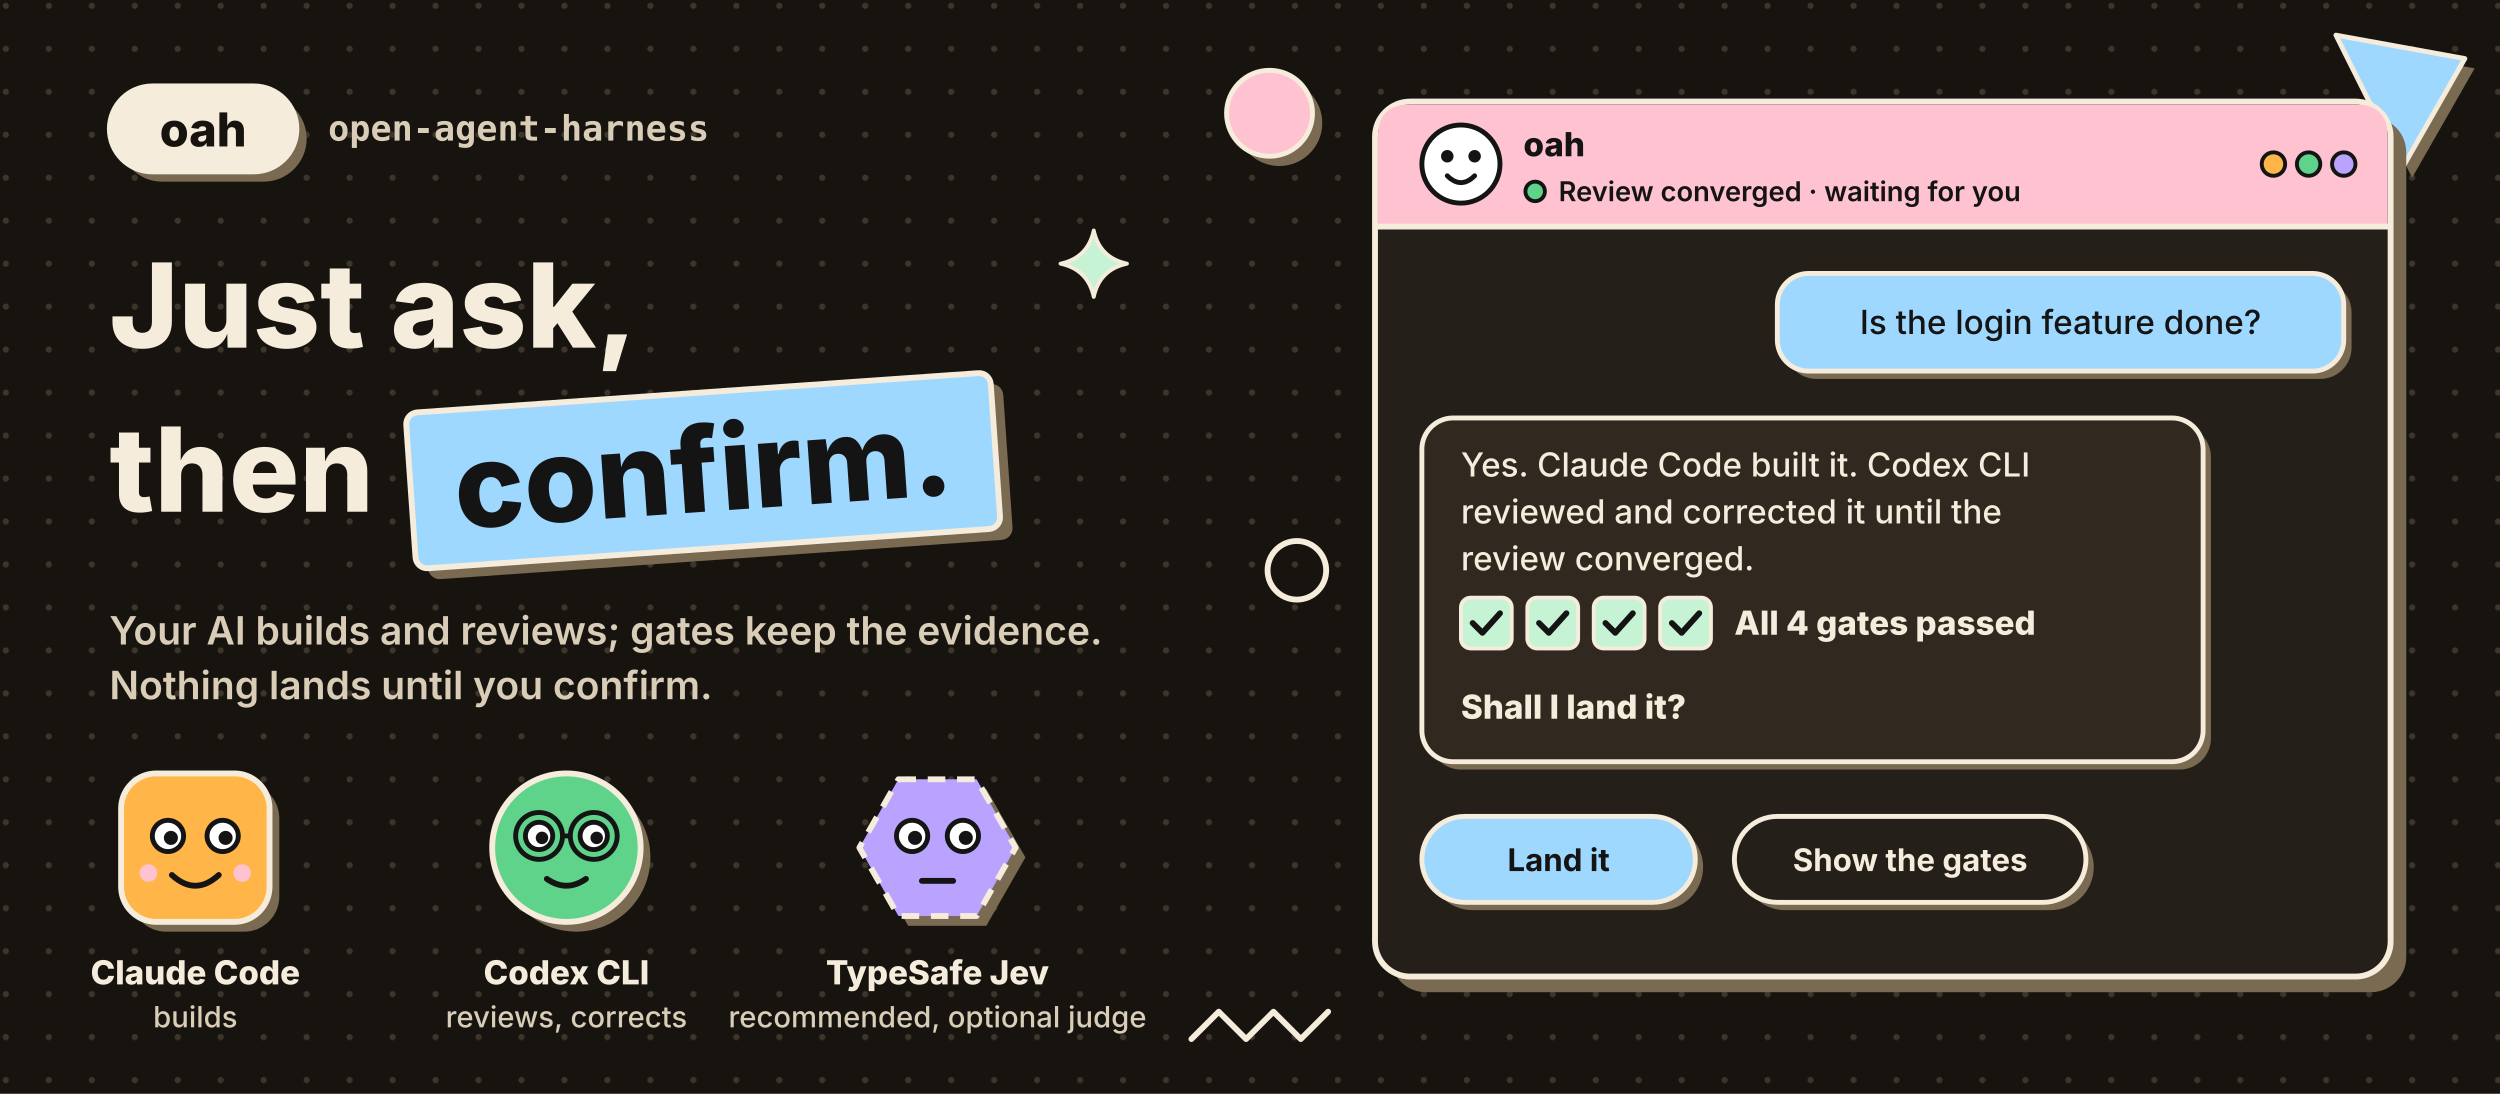
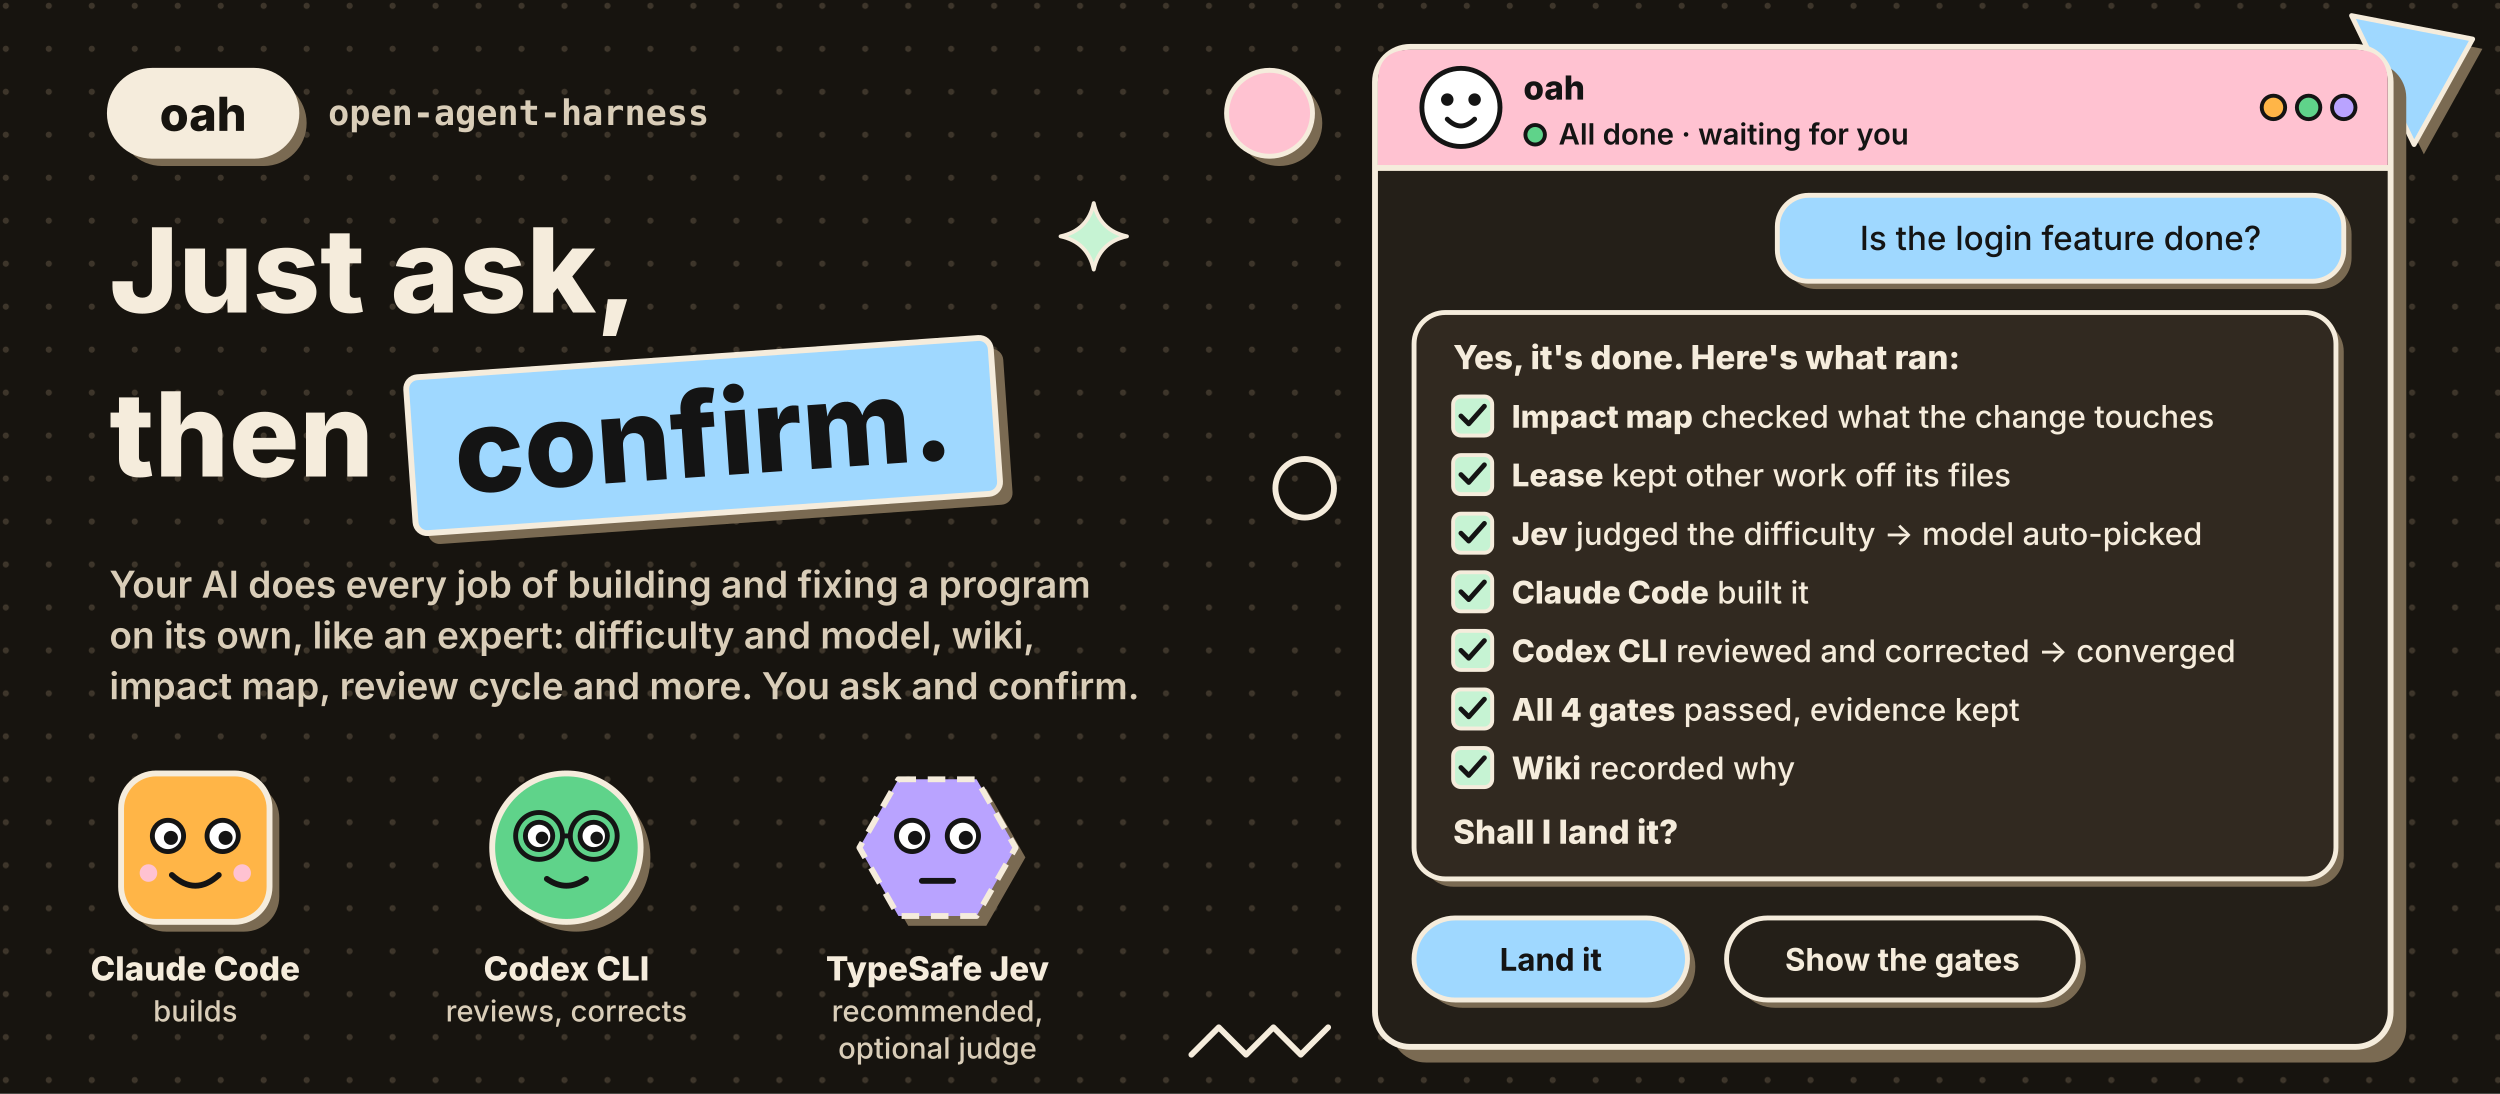
<svg xmlns="http://www.w3.org/2000/svg" viewBox="0 0 1280 560" role="img" aria-labelledby="banner-dark-title banner-dark-desc" id="banner-dark-root">
  <defs>
    <style>#banner-dark-root { font-family: system-ui, -apple-system, "Segoe UI", sans-serif; color: #f5ecdc; }
      #banner-dark-root .diagram-container { width: 100%; overflow-x: auto; }
      #banner-dark-root .display { font-family: "Arial Black", "Segoe UI Black", system-ui, -apple-system, "Segoe UI", sans-serif; font-size: 60px; font-weight: 800; }
      #banner-dark-root .brand { font-family: "Arial Black", "Segoe UI Black", system-ui, -apple-system, "Segoe UI", sans-serif; font-size: 24px; font-weight: 800; }
      #banner-dark-root .mono { font-family: ui-monospace, "SFMono-Regular", Consolas, monospace; font-size: 18px; font-weight: 600; }
-       #banner-dark-root .tag { font-size: 20px; font-weight: 600; }
+       #banner-dark-root .tag { font-size: 19px; font-weight: 600; }
      #banner-dark-root .name { font-size: 17px; font-weight: 800; }
      #banner-dark-root .role { font-size: 15px; font-weight: 500; }
-       #banner-dark-root .status { font-size: 14px; font-weight: 600; }
+       #banner-dark-root .status { font-size: 15px; font-weight: 600; }
      #banner-dark-root .msg { font-size: 17px; font-weight: 500; }
      #banner-dark-root .strong { font-size: 17px; font-weight: 800; }
+       #banner-dark-root .check { font-size: 16px; font-weight: 500; }
+       #banner-dark-root .check-label { font-weight: 800; }
      #banner-dark-root .chip { font-size: 16px; font-weight: 700; }
      @media print {
#banner-dark-root .diagram-container { overflow-x: visible; }
}</style>
    <pattern id="banner-dark-dots" width="22" height="22" patternUnits="userSpaceOnUse">
      <circle cx="3" cy="3" r="1.6" fill="#3d352a" />
    </pattern>
  </defs>
  <rect x="0" y="0" width="1280" height="560" fill="#17140f" />
  <rect x="0" y="0" width="1280" height="560" fill="url(#banner-dark-dots)" />
  <circle cx="655" cy="63" r="22" fill="#7a6a52" />
  <circle cx="650" cy="58" r="22" fill="#ffc2d1" stroke="#f5ecdc" stroke-width="2.5" />
-   <polygon points="1201,23 1267,35 1235,91" fill="#7a6a52" />
-   <polygon points="1196,18 1262,30 1230,86" fill="#9fd8ff" stroke="#f5ecdc" stroke-width="2.5" stroke-linejoin="round" />
-   <circle cx="664" cy="292" r="15" fill="none" stroke="#f5ecdc" stroke-width="3" />
-   <path d="M610 532 l14 -14 l14 14 l14 -14 l14 14 l14 -14" fill="none" stroke="#f5ecdc" stroke-width="3" stroke-linecap="round" stroke-linejoin="round" />
-   <path d="M560 118 Q563 132 577 135 Q563 138 560 152 Q557 138 543 135 Q557 132 560 118 Z" fill="#c6f3d3" stroke="#f5ecdc" stroke-width="2" stroke-linejoin="round" />
-   <rect x="61" y="49" width="96" height="44" rx="22" fill="#7a6a52" />
-   <rect x="56" y="44" width="96" height="44" rx="22" fill="#f5ecdc" stroke="#f5ecdc" stroke-width="2.5" />
-   <text x="104" y="75" class="brand" text-anchor="middle" fill="#17140f">oah</text>
-   <text x="168" y="72" class="mono" text-anchor="start" fill="#d9cdb8">open-agent-harness</text>
-   <text x="56" y="178" class="display" text-anchor="start" fill="#f5ecdc">Just ask,</text>
-   <text x="56" y="262" class="display" text-anchor="start" fill="#f5ecdc">then</text>
-   <g transform="rotate(-4 360 241)">
-     <rect x="216" y="207" width="300" height="80" rx="6" fill="#7a6a52" />
-     <rect x="210" y="201" width="300" height="80" rx="6" fill="#9fd8ff" stroke="#f5ecdc" stroke-width="3" />
-     <text x="360" y="262" class="display" text-anchor="middle" fill="#141414">confirm.</text>
+   <polygon points="1209,13 1271,25 1241,79" fill="#7a6a52" />
+   <polygon points="1204,8 1266,20 1236,74" fill="#9fd8ff" stroke="#f5ecdc" stroke-width="2.5" stroke-linejoin="round" />
+   <circle cx="668" cy="250" r="15" fill="none" stroke="#f5ecdc" stroke-width="3" />
+   <path d="M610 540 l14 -14 l14 14 l14 -14 l14 14 l14 -14" fill="none" stroke="#f5ecdc" stroke-width="3" stroke-linecap="round" stroke-linejoin="round" />
+   <path d="M560 104 Q563 118 577 121 Q563 124 560 138 Q557 124 543 121 Q557 118 560 104 Z" fill="#c6f3d3" stroke="#f5ecdc" stroke-width="2" stroke-linejoin="round" />
+   <rect x="61" y="41" width="96" height="44" rx="22" fill="#7a6a52" />
+   <rect x="56" y="36" width="96" height="44" rx="22" fill="#f5ecdc" stroke="#f5ecdc" stroke-width="2.5" />
+   <text x="104" y="67" class="brand" text-anchor="middle" fill="#17140f">oah</text>
+   <text x="168" y="64" class="mono" text-anchor="start" fill="#d9cdb8">open-agent-harness</text>
+   <text x="56" y="160" class="display" text-anchor="start" fill="#f5ecdc">Just ask,</text>
+   <text x="56" y="244" class="display" text-anchor="start" fill="#f5ecdc">then</text>
+   <g transform="rotate(-4 360 223)">
+     <rect x="216" y="189" width="300" height="80" rx="6" fill="#7a6a52" />
+     <rect x="210" y="183" width="300" height="80" rx="6" fill="#9fd8ff" stroke="#f5ecdc" stroke-width="3" />
+     <text x="360" y="244" class="display" text-anchor="middle" fill="#141414">confirm.</text>
  </g>
-   <text x="56" y="330" class="tag" text-anchor="start" fill="#d9cdb8">Your AI builds and reviews; gates keep the evidence.</text>
-   <text x="56" y="358" class="tag" text-anchor="start" fill="#d9cdb8">Nothing lands until you confirm.</text>
+   <text x="56" y="306" class="tag" text-anchor="start" fill="#d9cdb8">Your AI does every job of building and fixing a program</text>
+   <text x="56" y="332" class="tag" text-anchor="start" fill="#d9cdb8">on its own, like an expert: difficulty and model, wiki,</text>
+   <text x="56" y="358" class="tag" text-anchor="start" fill="#d9cdb8">impact map, review cycle and more. You ask and confirm.</text>
  <rect x="67" y="401" width="76" height="76" rx="18" fill="#7a6a52" />
  <rect x="62" y="396" width="76" height="76" rx="18" fill="#ffb547" stroke="#f5ecdc" stroke-width="3" />
  <circle cx="86" cy="428" r="8" fill="#ffffff" stroke="#141414" stroke-width="2.5" />
  <circle cx="87.5" cy="429" r="3.6" fill="#141414" />
  <circle cx="114" cy="428" r="8" fill="#ffffff" stroke="#141414" stroke-width="2.5" />
  <circle cx="115.5" cy="429" r="3.6" fill="#141414" />
  <circle cx="76" cy="447" r="4.5" fill="#ffc2d1" />
  <circle cx="124" cy="447" r="4.5" fill="#ffc2d1" />
  <path d="M88 448 Q100 459 112 448" fill="none" stroke="#141414" stroke-width="3" stroke-linecap="round" />
  <circle cx="295" cy="439" r="38" fill="#7a6a52" />
  <circle cx="290" cy="434" r="38" fill="#5fd38a" stroke="#f5ecdc" stroke-width="3" />
  <circle cx="276" cy="428" r="7" fill="#ffffff" stroke="#141414" stroke-width="2.5" />
  <circle cx="277.5" cy="429" r="3.2" fill="#141414" />
  <circle cx="304" cy="428" r="7" fill="#ffffff" stroke="#141414" stroke-width="2.5" />
  <circle cx="305.5" cy="429" r="3.2" fill="#141414" />
  <circle cx="276" cy="428" r="12" fill="none" stroke="#141414" stroke-width="2.5" />
  <circle cx="304" cy="428" r="12" fill="none" stroke="#141414" stroke-width="2.5" />
  <line x1="288" y1="428" x2="292" y2="428" stroke="#141414" stroke-width="2.5" />
  <path d="M280 450 Q290 457 300 450" fill="none" stroke="#141414" stroke-width="3" stroke-linecap="round" />
  <polygon points="465,404 505,404 525,439 505,474 465,474 445,439" fill="#7a6a52" />
  <polygon points="460,399 500,399 520,434 500,469 460,469 440,434" fill="#b9a3ff" stroke="#f5ecdc" stroke-width="3" stroke-dasharray="9 6" stroke-linejoin="round" />
  <circle cx="467" cy="428" r="8" fill="#ffffff" stroke="#141414" stroke-width="2.5" />
  <circle cx="468.5" cy="429" r="3.6" fill="#141414" />
  <circle cx="493" cy="428" r="8" fill="#ffffff" stroke="#141414" stroke-width="2.5" />
  <circle cx="494.5" cy="429" r="3.6" fill="#141414" />
  <line x1="472" y1="451" x2="488" y2="451" stroke="#141414" stroke-width="3" stroke-linecap="round" />
-   <text x="100" y="504" class="name" text-anchor="middle" fill="#f5ecdc">Claude Code</text>
-   <text x="100" y="526" class="role" text-anchor="middle" fill="#d9cdb8">builds</text>
-   <text x="290" y="504" class="name" text-anchor="middle" fill="#f5ecdc">Codex CLI</text>
-   <text x="290" y="526" class="role" text-anchor="middle" fill="#d9cdb8">reviews, corrects</text>
-   <text x="480" y="504" class="name" text-anchor="middle" fill="#f5ecdc">TypeSafe Jev</text>
-   <text x="480" y="526" class="role" text-anchor="middle" fill="#d9cdb8">recommended, optional judge</text>
-   <rect x="712" y="60" width="520" height="448" rx="18" fill="#7a6a52" />
-   <rect x="704" y="52" width="520" height="448" rx="18" fill="#241f18" stroke="#f5ecdc" stroke-width="3" />
-   <path d="M705.5 70 Q705.5 53.5 722 53.5 L1206 53.5 Q1222.5 53.5 1222.5 70 L1222.5 116 L705.5 116 Z" fill="#ffc2d1" />
-   <line x1="704" y1="116" x2="1224" y2="116" stroke="#f5ecdc" stroke-width="3" />
-   <circle cx="748" cy="84" r="20" fill="#ffffff" stroke="#141414" stroke-width="2.5" />
-   <circle cx="741" cy="80" r="3.2" fill="#141414" />
-   <circle cx="755" cy="80" r="3.2" fill="#141414" />
-   <path d="M741 90 Q748 97 755 90" fill="none" stroke="#141414" stroke-width="2.5" stroke-linecap="round" />
-   <text x="780" y="80" class="name" text-anchor="start" fill="#141414">oah</text>
-   <circle cx="786" cy="98" r="5" fill="#5fd38a" stroke="#141414" stroke-width="2" />
-   <text x="798" y="103" class="status" text-anchor="start" fill="#141414">Review converged · waiting for you</text>
-   <circle cx="1164" cy="84" r="6" fill="#ffb547" stroke="#141414" stroke-width="2" />
-   <circle cx="1182" cy="84" r="6" fill="#5fd38a" stroke="#141414" stroke-width="2" />
-   <circle cx="1200" cy="84" r="6" fill="#b9a3ff" stroke="#141414" stroke-width="2" />
-   <rect x="914" y="144" width="290" height="50" rx="16" fill="#7a6a52" />
-   <rect x="910" y="140" width="290" height="50" rx="16" fill="#9fd8ff" stroke="#f5ecdc" stroke-width="2.5" />
-   <text x="1055" y="171" class="msg" text-anchor="middle" fill="#141414">Is the login feature done?</text>
-   <rect x="732" y="218" width="400" height="176" rx="16" fill="#7a6a52" />
-   <rect x="728" y="214" width="400" height="176" rx="16" fill="#312920" stroke="#f5ecdc" stroke-width="2.5" />
-   <text x="748" y="244" class="msg" text-anchor="start" fill="#f5ecdc">Yes. Claude Code built it. Codex CLI</text>
-   <text x="748" y="268" class="msg" text-anchor="start" fill="#f5ecdc">reviewed and corrected it until the</text>
-   <text x="748" y="292" class="msg" text-anchor="start" fill="#f5ecdc">review converged.</text>
-   <rect x="748" y="306" width="26" height="26" rx="5" fill="#c6f3d3" stroke="#f5ecdc" stroke-width="2" />
-   <path d="M754 319 l5 5 l9 -10" fill="none" stroke="#141414" stroke-width="3" stroke-linecap="round" stroke-linejoin="round" />
-   <rect x="782" y="306" width="26" height="26" rx="5" fill="#c6f3d3" stroke="#f5ecdc" stroke-width="2" />
-   <path d="M788 319 l5 5 l9 -10" fill="none" stroke="#141414" stroke-width="3" stroke-linecap="round" stroke-linejoin="round" />
-   <rect x="816" y="306" width="26" height="26" rx="5" fill="#c6f3d3" stroke="#f5ecdc" stroke-width="2" />
-   <path d="M822 319 l5 5 l9 -10" fill="none" stroke="#141414" stroke-width="3" stroke-linecap="round" stroke-linejoin="round" />
-   <rect x="850" y="306" width="26" height="26" rx="5" fill="#c6f3d3" stroke="#f5ecdc" stroke-width="2" />
-   <path d="M856 319 l5 5 l9 -10" fill="none" stroke="#141414" stroke-width="3" stroke-linecap="round" stroke-linejoin="round" />
-   <text x="888" y="325" class="strong" text-anchor="start" fill="#f5ecdc">All 4 gates passed</text>
-   <text x="748" y="368" class="strong" text-anchor="start" fill="#f5ecdc">Shall I land it?</text>
-   <rect x="732" y="422" width="140" height="44" rx="22" fill="#7a6a52" />
-   <rect x="728" y="418" width="140" height="44" rx="22" fill="#9fd8ff" stroke="#f5ecdc" stroke-width="2.5" />
-   <text x="798" y="446" class="chip" text-anchor="middle" fill="#141414">Land it</text>
-   <rect x="892" y="422" width="180" height="44" rx="22" fill="#7a6a52" />
-   <rect x="888" y="418" width="180" height="44" rx="22" fill="#241f18" stroke="#f5ecdc" stroke-width="2.5" />
-   <text x="978" y="446" class="chip" text-anchor="middle" fill="#f5ecdc">Show the gates</text>
+   <text x="100" y="502" class="name" text-anchor="middle" fill="#f5ecdc">Claude Code</text>
+   <text x="100" y="523" class="role" text-anchor="middle" fill="#d9cdb8">builds</text>
+   <text x="290" y="502" class="name" text-anchor="middle" fill="#f5ecdc">Codex CLI</text>
+   <text x="290" y="523" class="role" text-anchor="middle" fill="#d9cdb8">reviews, corrects</text>
+   <text x="480" y="502" class="name" text-anchor="middle" fill="#f5ecdc">TypeSafe Jev</text>
+   <text x="480" y="523" class="role" text-anchor="middle" fill="#d9cdb8">recommended,</text>
+   <text x="480" y="542" class="role" text-anchor="middle" fill="#d9cdb8">optional judge</text>
+   <rect x="712" y="32" width="520" height="512" rx="18" fill="#7a6a52" />
+   <rect x="704" y="24" width="520" height="512" rx="18" fill="#241f18" stroke="#f5ecdc" stroke-width="3" />
+   <path d="M705.5 42 Q705.5 25.5 722 25.5 L1206 25.5 Q1222.5 25.5 1222.5 42 L1222.5 86 L705.5 86 Z" fill="#ffc2d1" />
+   <line x1="704" y1="86" x2="1224" y2="86" stroke="#f5ecdc" stroke-width="3" />
+   <circle cx="748" cy="55" r="20" fill="#ffffff" stroke="#141414" stroke-width="2.5" />
+   <circle cx="741" cy="51" r="3.2" fill="#141414" />
+   <circle cx="755" cy="51" r="3.2" fill="#141414" />
+   <path d="M741 61 Q748 68 755 61" fill="none" stroke="#141414" stroke-width="2.5" stroke-linecap="round" />
+   <text x="780" y="51" class="name" text-anchor="start" fill="#141414">oah</text>
+   <circle cx="786" cy="69" r="5" fill="#5fd38a" stroke="#141414" stroke-width="2" />
+   <text x="798" y="74" class="status" text-anchor="start" fill="#141414">All done · waiting for you</text>
+   <circle cx="1164" cy="55" r="6" fill="#ffb547" stroke="#141414" stroke-width="2" />
+   <circle cx="1182" cy="55" r="6" fill="#5fd38a" stroke="#141414" stroke-width="2" />
+   <circle cx="1200" cy="55" r="6" fill="#b9a3ff" stroke="#141414" stroke-width="2" />
+   <rect x="914" y="104" width="290" height="44" rx="16" fill="#7a6a52" />
+   <rect x="910" y="100" width="290" height="44" rx="16" fill="#9fd8ff" stroke="#f5ecdc" stroke-width="2.5" />
+   <text x="1055" y="128" class="msg" text-anchor="middle" fill="#141414">Is the login feature done?</text>
+   <rect x="728" y="164" width="472" height="290" rx="16" fill="#7a6a52" />
+   <rect x="724" y="160" width="472" height="290" rx="16" fill="#312920" stroke="#f5ecdc" stroke-width="2.5" />
+   <text x="744" y="189" class="strong" text-anchor="start" fill="#f5ecdc">Yes, it's done. Here's what ran:</text>
+   <rect x="744" y="203" width="20" height="20" rx="4" fill="#c6f3d3" stroke="#f5ecdc" stroke-width="2" />
+   <path d="M748 213 l4 4 l8 -9" fill="none" stroke="#141414" stroke-width="2.5" stroke-linecap="round" stroke-linejoin="round" />
+   <text x="774" y="219" class="check" text-anchor="start" fill="#f5ecdc">
+     <tspan class="check-label">Impact map</tspan> checked what the change touches</text>
+   <rect x="744" y="233" width="20" height="20" rx="4" fill="#c6f3d3" stroke="#f5ecdc" stroke-width="2" />
+   <path d="M748 243 l4 4 l8 -9" fill="none" stroke="#141414" stroke-width="2.5" stroke-linecap="round" stroke-linejoin="round" />
+   <text x="774" y="249" class="check" text-anchor="start" fill="#f5ecdc">
+     <tspan class="check-label">Lease</tspan> kept other work off its files</text>
+   <rect x="744" y="263" width="20" height="20" rx="4" fill="#c6f3d3" stroke="#f5ecdc" stroke-width="2" />
+   <path d="M748 273 l4 4 l8 -9" fill="none" stroke="#141414" stroke-width="2.5" stroke-linecap="round" stroke-linejoin="round" />
+   <text x="774" y="279" class="check" text-anchor="start" fill="#f5ecdc">
+     <tspan class="check-label">Jev</tspan> judged the difficulty → model auto-picked</text>
+   <rect x="744" y="293" width="20" height="20" rx="4" fill="#c6f3d3" stroke="#f5ecdc" stroke-width="2" />
+   <path d="M748 303 l4 4 l8 -9" fill="none" stroke="#141414" stroke-width="2.5" stroke-linecap="round" stroke-linejoin="round" />
+   <text x="774" y="309" class="check" text-anchor="start" fill="#f5ecdc">
+     <tspan class="check-label">Claude Code</tspan> built it</text>
+   <rect x="744" y="323" width="20" height="20" rx="4" fill="#c6f3d3" stroke="#f5ecdc" stroke-width="2" />
+   <path d="M748 333 l4 4 l8 -9" fill="none" stroke="#141414" stroke-width="2.5" stroke-linecap="round" stroke-linejoin="round" />
+   <text x="774" y="339" class="check" text-anchor="start" fill="#f5ecdc">
+     <tspan class="check-label">Codex CLI</tspan> reviewed and corrected → converged</text>
+   <rect x="744" y="353" width="20" height="20" rx="4" fill="#c6f3d3" stroke="#f5ecdc" stroke-width="2" />
+   <path d="M748 363 l4 4 l8 -9" fill="none" stroke="#141414" stroke-width="2.5" stroke-linecap="round" stroke-linejoin="round" />
+   <text x="774" y="369" class="check" text-anchor="start" fill="#f5ecdc">
+     <tspan class="check-label">All 4 gates</tspan> passed, evidence kept</text>
+   <rect x="744" y="383" width="20" height="20" rx="4" fill="#c6f3d3" stroke="#f5ecdc" stroke-width="2" />
+   <path d="M748 393 l4 4 l8 -9" fill="none" stroke="#141414" stroke-width="2.5" stroke-linecap="round" stroke-linejoin="round" />
+   <text x="774" y="399" class="check" text-anchor="start" fill="#f5ecdc">
+     <tspan class="check-label">Wiki</tspan> recorded why</text>
+   <text x="744" y="432" class="strong" text-anchor="start" fill="#f5ecdc">Shall I land it?</text>
+   <rect x="728" y="474" width="140" height="42" rx="21" fill="#7a6a52" />
+   <rect x="724" y="470" width="140" height="42" rx="21" fill="#9fd8ff" stroke="#f5ecdc" stroke-width="2.5" />
+   <text x="794" y="497" class="chip" text-anchor="middle" fill="#141414">Land it</text>
+   <rect x="888" y="474" width="180" height="42" rx="21" fill="#7a6a52" />
+   <rect x="884" y="470" width="180" height="42" rx="21" fill="#241f18" stroke="#f5ecdc" stroke-width="2.5" />
+   <text x="974" y="497" class="chip" text-anchor="middle" fill="#f5ecdc">Show the gates</text>
</svg>
